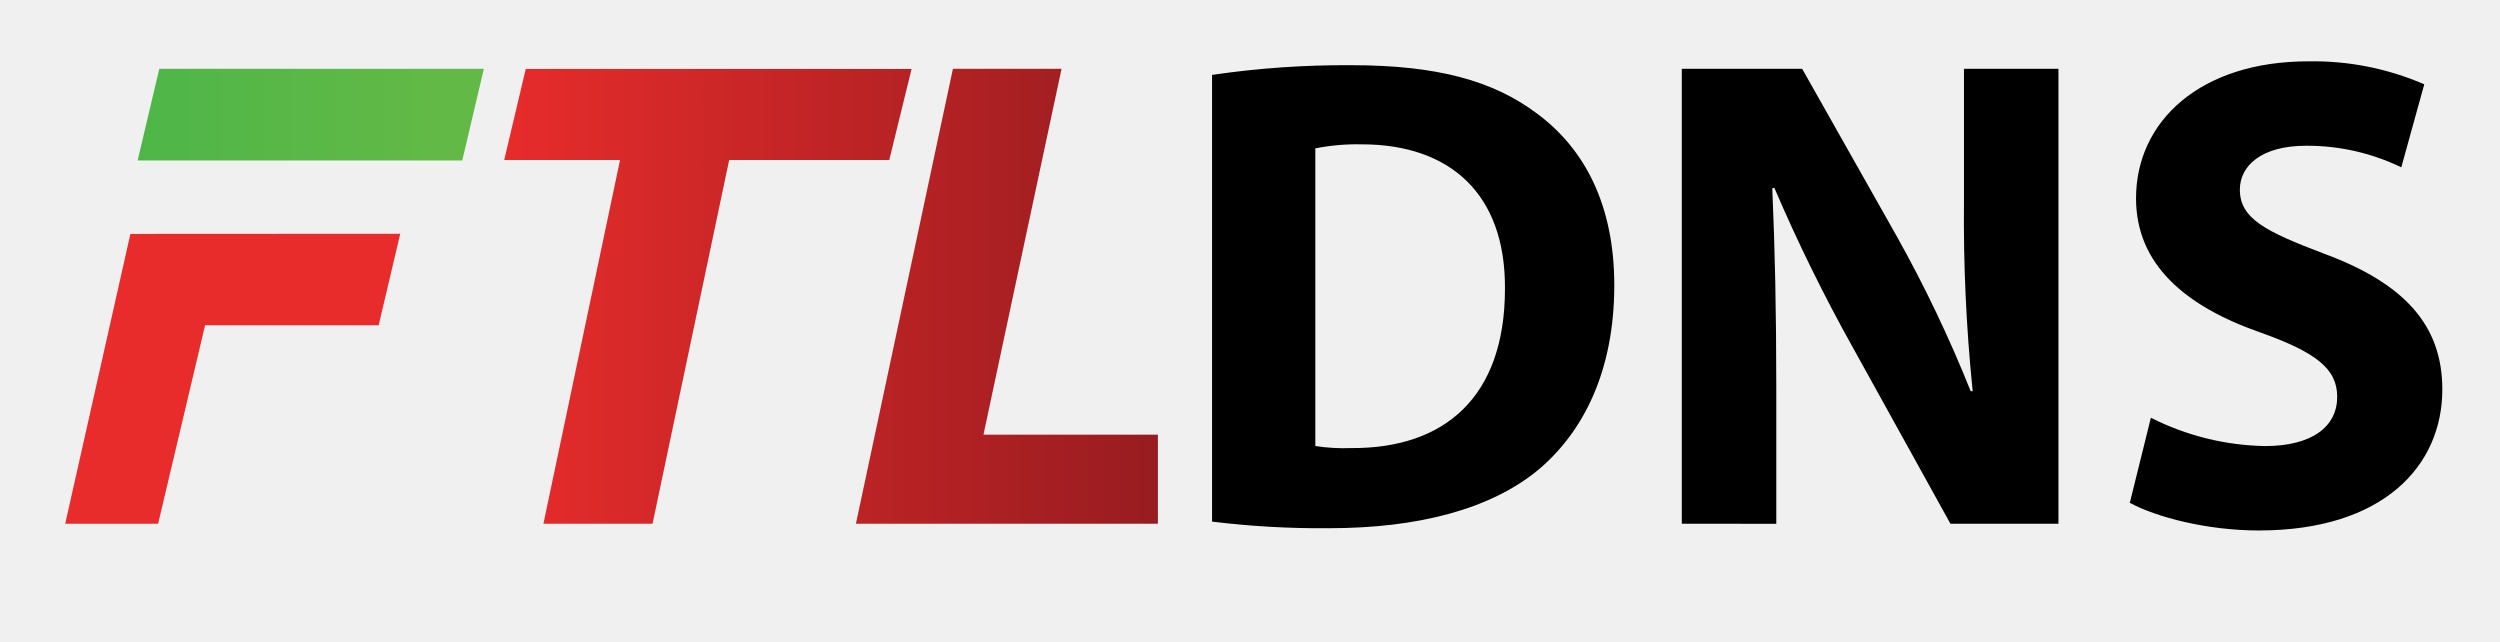
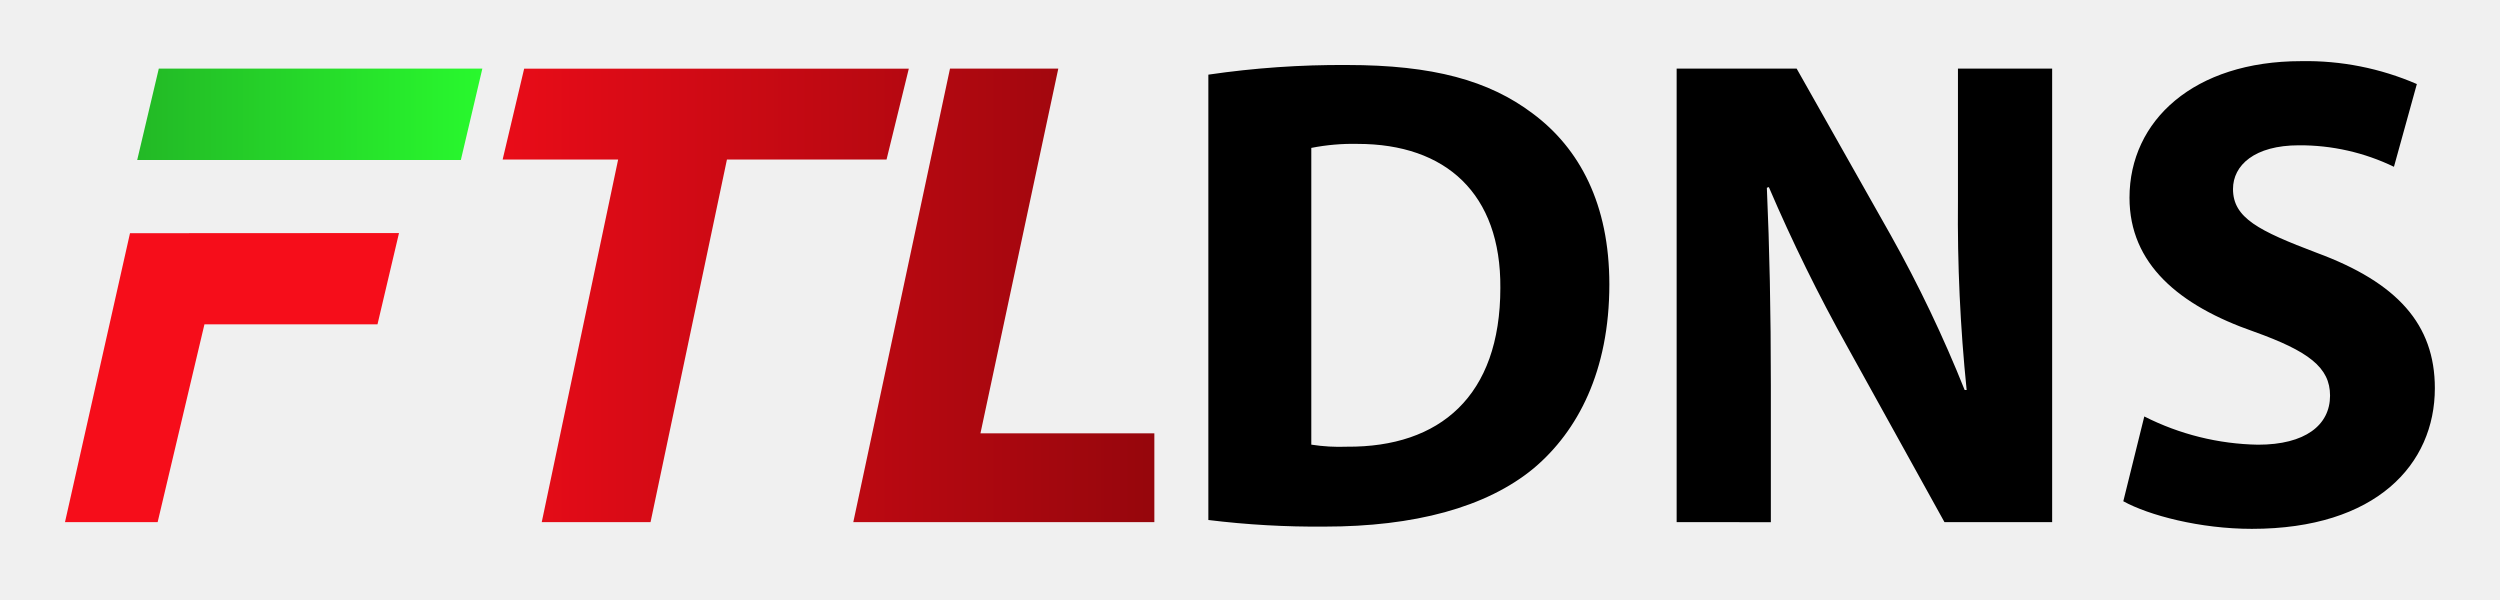
- <svg xmlns="http://www.w3.org/2000/svg" viewBox="0 0 498.47 128" style="color-scheme:light dark">
+ <svg xmlns="http://www.w3.org/2000/svg" viewBox="0 0 500 120" style="color-scheme:light dark">
  <defs>
-     <linearGradient id="a" x1="27.44" x2="96.47" y1="22.84" y2="22.84" gradientUnits="userSpaceOnUse">
-       <stop offset="0" stop-color="#4eb648" />
-       <stop offset=".85" stop-color="#62b946" />
+     <linearGradient id="a" x1="20" x2="100" y1="0" y2="0" gradientUnits="userSpaceOnUse">
+       <stop offset="0" stop-color="#22B225" />
+       <stop offset="1" stop-color="#29FC2E" />
    </linearGradient>
-     <linearGradient id="b" x1="13" x2="230.93" y1="59.07" y2="59.07" gradientUnits="userSpaceOnUse">
-       <stop offset=".4" stop-color="#e72c2b" />
-       <stop offset="1" stop-color="#981c20" />
+     <linearGradient id="b" x1="80" x2="231" y1="0" y2="0" gradientUnits="userSpaceOnUse">
+       <stop offset="0" stop-color="#F60D1A" />
+       <stop offset="1" stop-color="#96060C" />
    </linearGradient>
    <style>
      @media (prefers-color-scheme:dark){#d{fill:#fff}}
    </style>
  </defs>
  <g style="isolation:isolate">
    <path id="d" d="M241.67 14.93A183 183 0 0 1 269.39 13c17.22 0 28.39 3.1 37.14 9.69 9.42 7 15.34 18.17 15.34 34.18 0 17.36-6.32 29.34-15.07 36.74-9.55 7.94-24.09 11.71-41.85 11.71a178 178 0 0 1-23.28-1.32zm20.59 74a37 37 0 0 0 7.13.41c18.57.13 30.68-10.1 30.68-31.76.14-18.84-10.9-28.8-28.53-28.8a43 43 0 0 0-9.28.8zm73.07 15.49v-90.7h24L378.13 47a263 263 0 0 1 14.8 31h.4a338 338 0 0 1-1.74-37.81V13.72h18.84v90.7h-21.54l-19.38-35a338 338 0 0 1-15.74-32l-.4.13c.53 12 .8 24.77.8 39.57v27.32zm93.53-21.13a52.3 52.3 0 0 0 22.75 5.65c9.42 0 14.4-3.9 14.4-9.82 0-5.65-4.31-8.88-15.21-12.79-15.07-5.24-24.9-13.59-24.9-26.78 0-15.47 12.92-27.32 34.32-27.32a55.6 55.6 0 0 1 23.15 4.58l-4.58 16.55a43.1 43.1 0 0 0-19-4.3c-8.89 0-13.19 4-13.19 8.74 0 5.79 5.11 8.35 16.82 12.79 16 5.92 23.55 14.26 23.55 27.05 0 15.21-11.71 28.13-36.6 28.13-10.37 0-20.59-2.7-25.71-5.52z" />
    <path fill="url(#a)" d="M31.76 13.72h64.71L92.17 32H27.44z" />
    <path fill="url(#b)" d="M145.39 31.9q-7.63 36.26-15.28 72.52h-21.76Q116 68.16 123.63 31.9h-23.1l4.3-18.16h76.93l-4.45 18.16zm50.7 54.77 15.57-72.95H190q-9.66 45.35-19.34 90.7h60.21V86.67zM26 46.64l-13 57.78h18.53l9.36-39.56H75.5l4.3-18.25z" />
  </g>
</svg>
